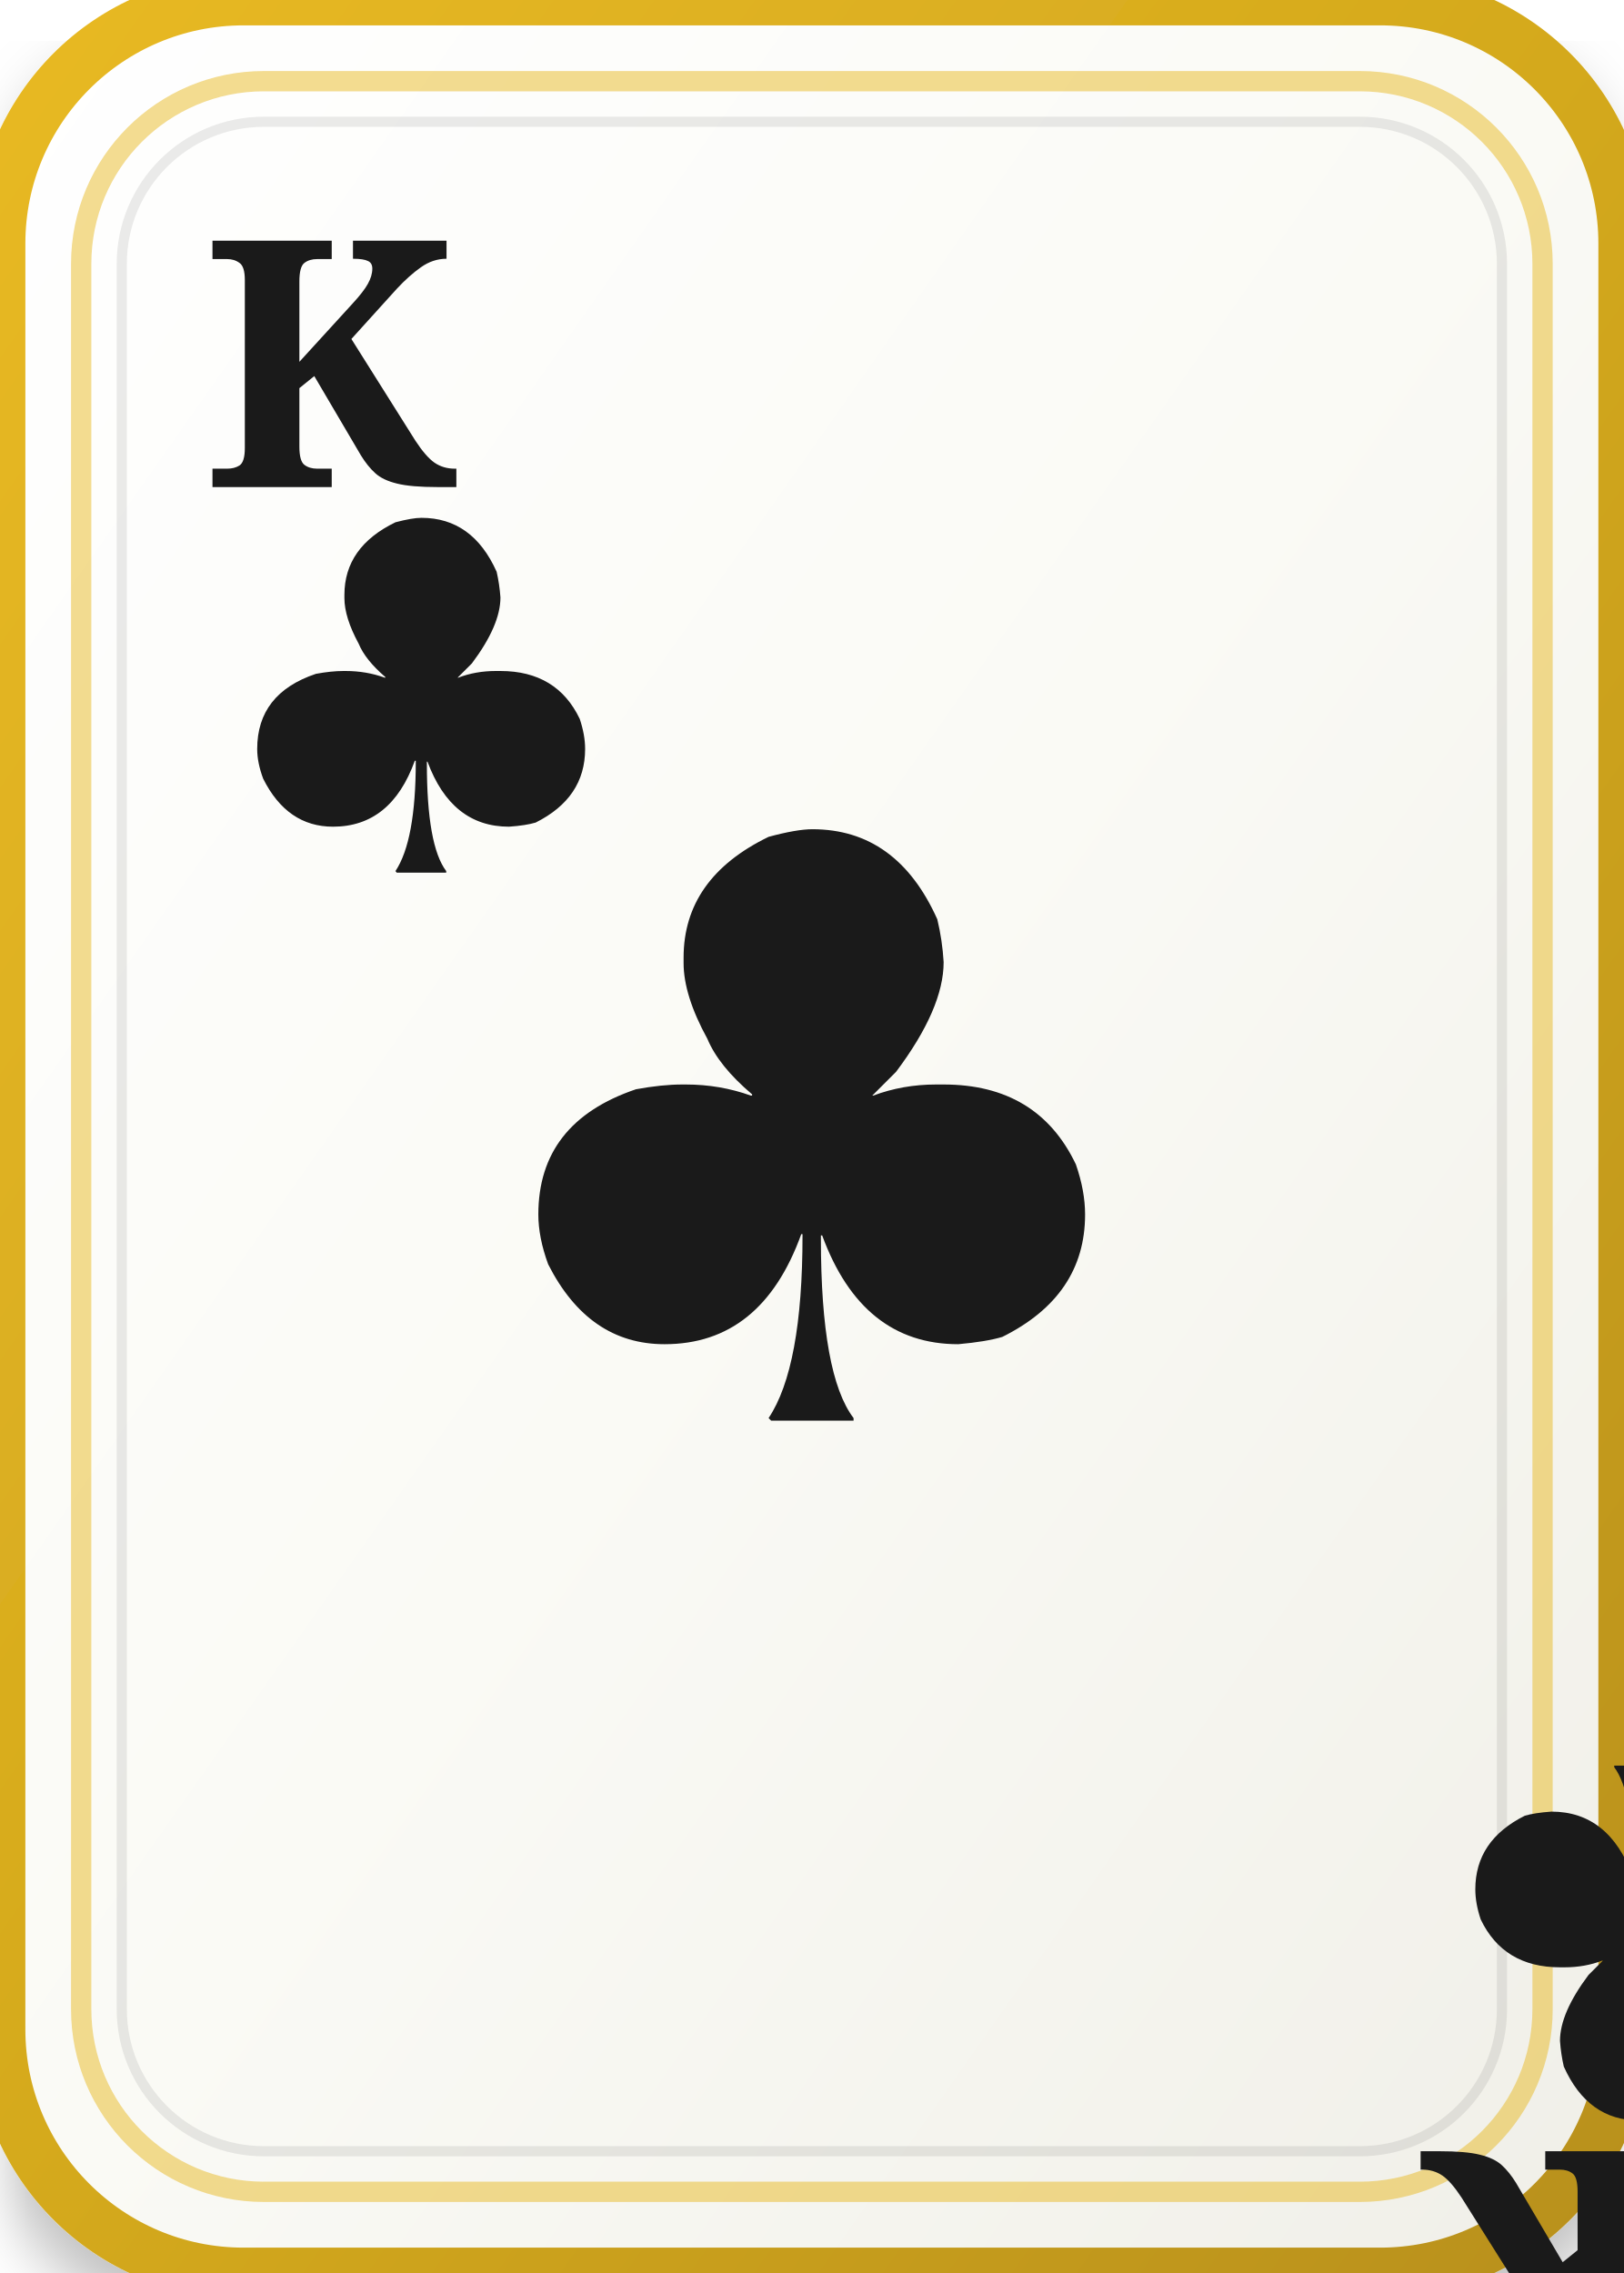
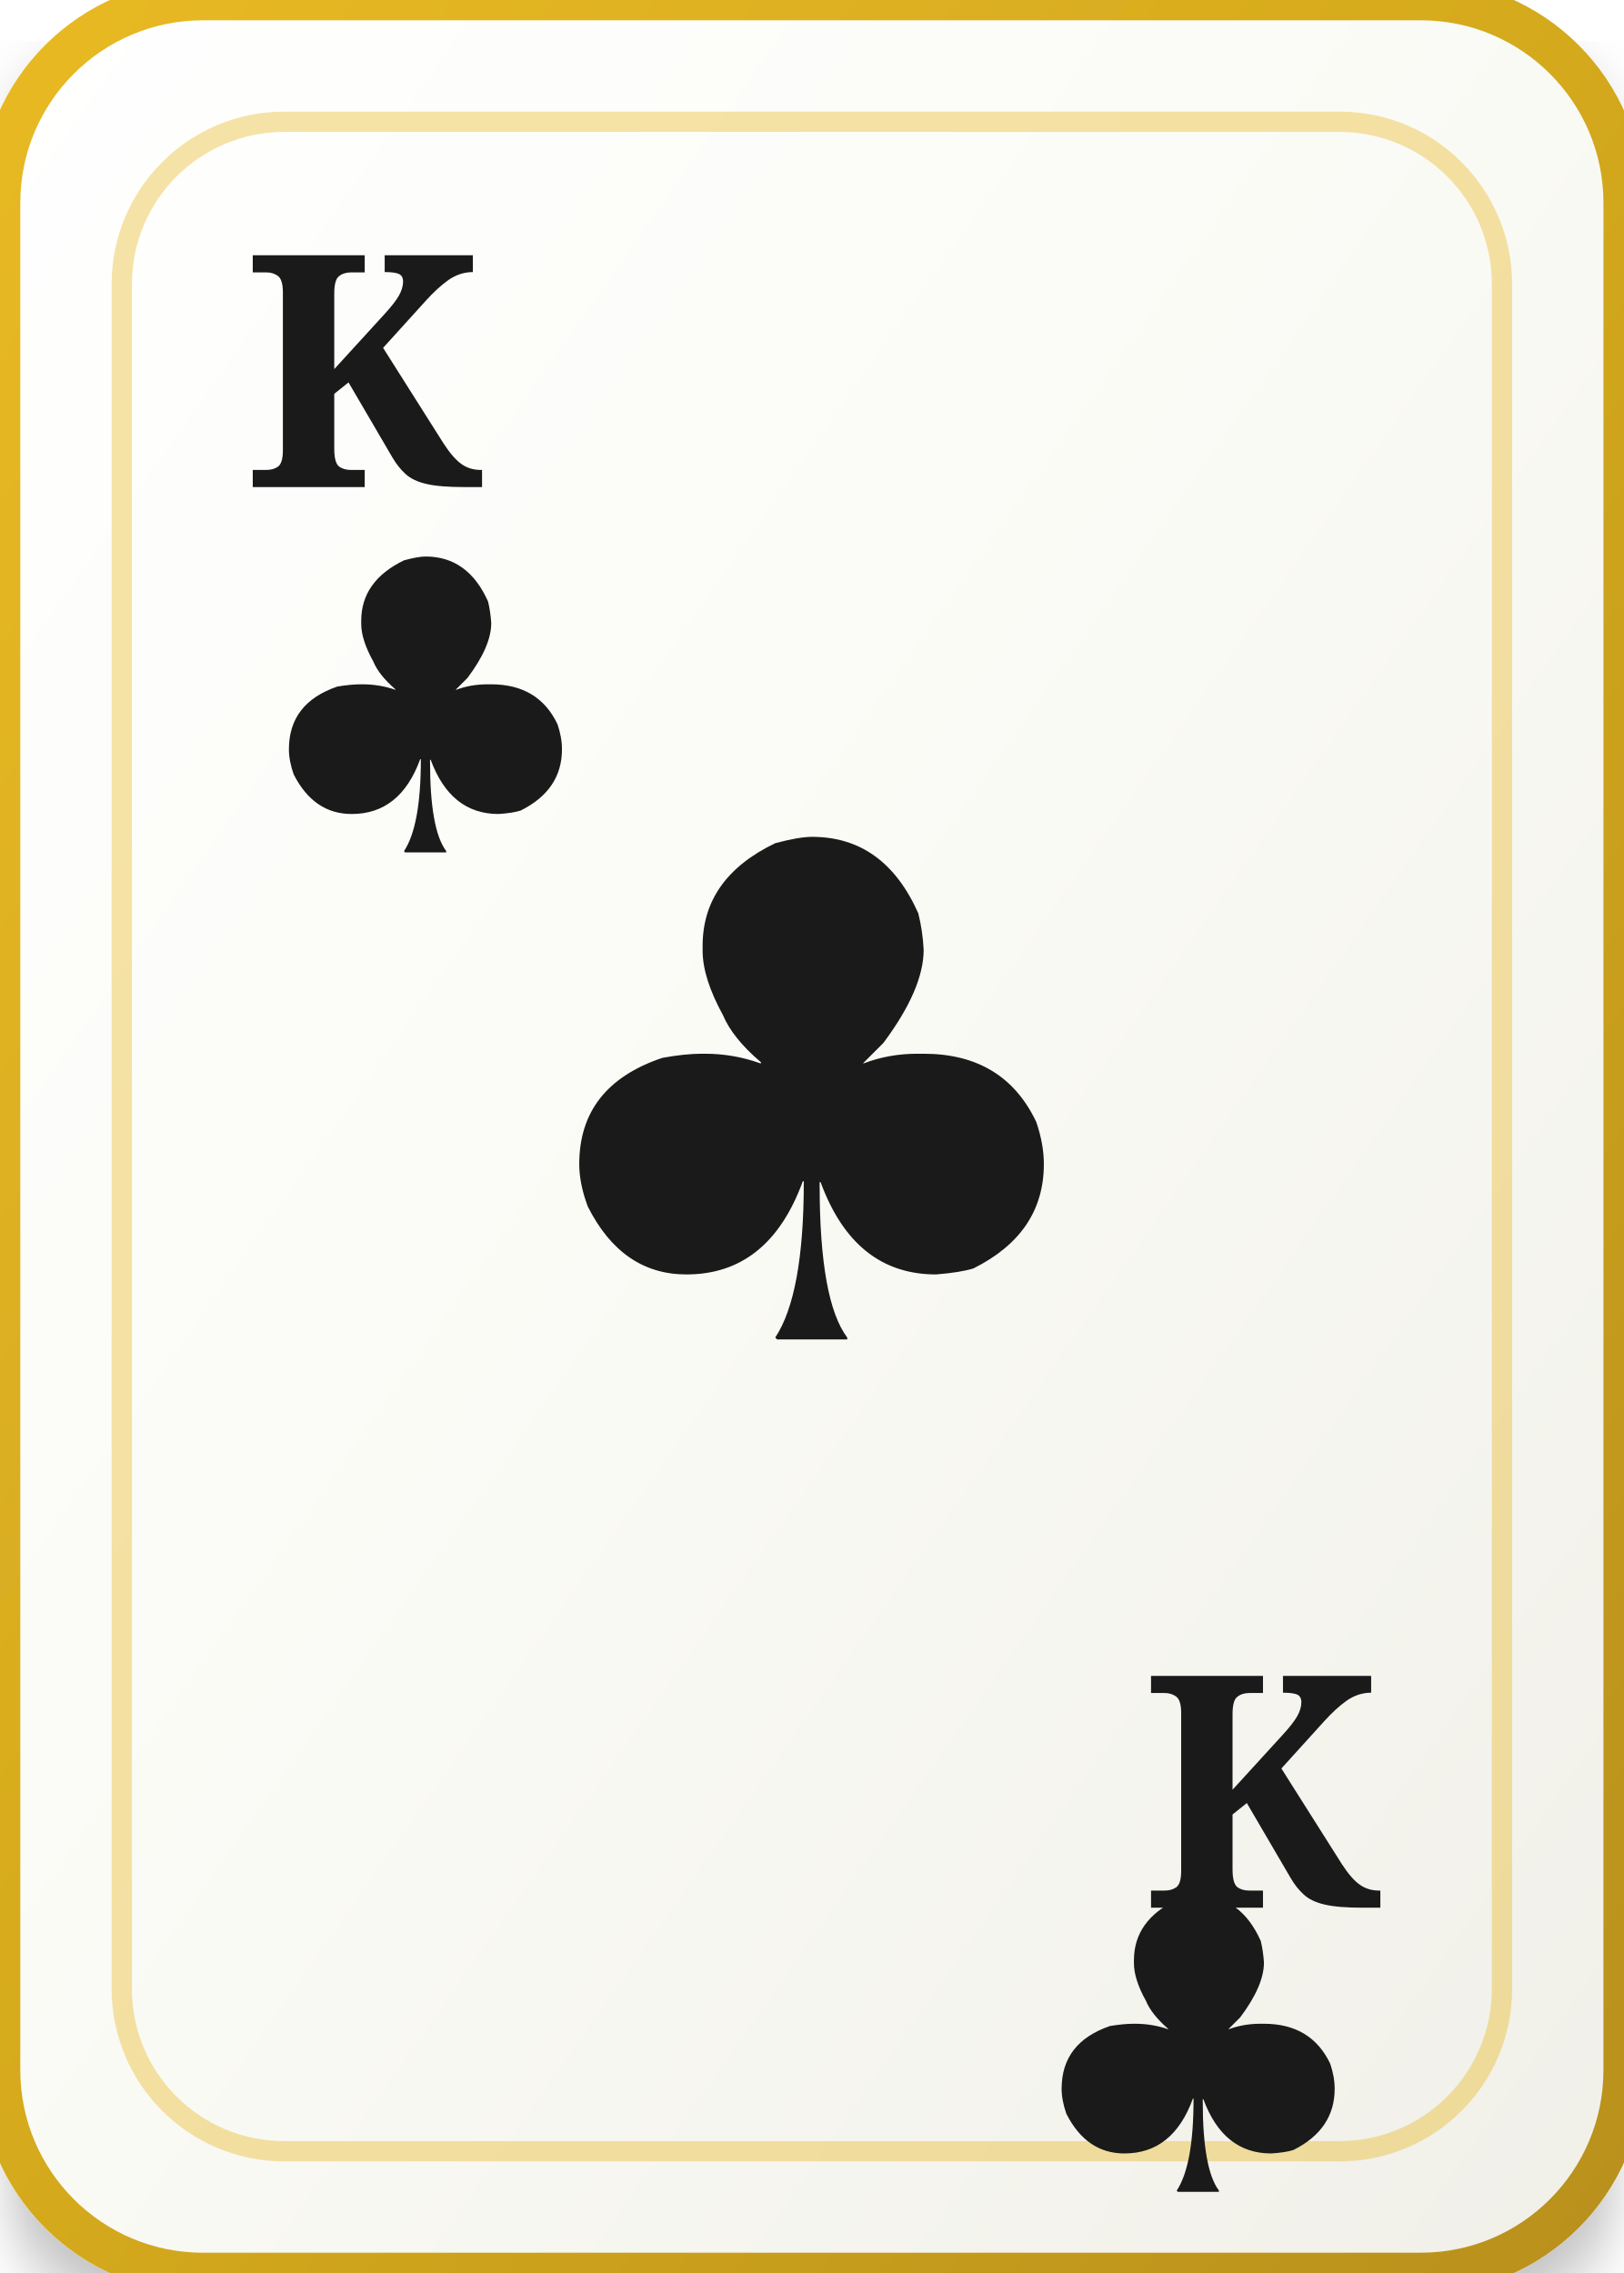
<svg xmlns="http://www.w3.org/2000/svg" viewBox="0 0 80 112" width="80" height="112">
  <defs>
    <linearGradient id="face" x1="0%" y1="0%" x2="100%" y2="100%">
      <stop offset="0%" style="stop-color:#fff" />
      <stop offset="50%" style="stop-color:#fafaf5" />
      <stop offset="100%" style="stop-color:#f0efe8" />
    </linearGradient>
    <linearGradient id="goldEdge" x1="0%" y1="0%" x2="100%" y2="100%">
      <stop offset="0%" style="stop-color:#e8b923" />
      <stop offset="50%" style="stop-color:#d4a91e" />
      <stop offset="100%" style="stop-color:#b8901a" />
    </linearGradient>
    <filter id="shadow" x="-10%" y="-10%" width="120%" height="120%">
      <feDropShadow dx="0" dy="2" stdDeviation="1.5" flood-color="#000" flood-opacity="0.25" />
    </filter>
  </defs>
-   <rect width="80" height="112" rx="12" ry="12" fill="url(#face)" stroke="url(#goldEdge)" stroke-width="2.5" filter="url(#shadow)" />
-   <rect x="4" y="4" width="72" height="104" rx="9" fill="none" stroke="#e8b923" stroke-width="1" opacity="0.5" />
-   <rect x="6" y="6" width="68" height="100" rx="7" fill="none" stroke="rgba(0,0,0,0.08)" stroke-width="0.5" />
-   <text x="10" y="24" font-family="Georgia, serif" font-size="17" font-weight="bold" fill="#1a1a1a">K</text>
-   <text x="10" y="43" font-family="Georgia, serif" font-size="24" fill="#1a1a1a">♣</text>
-   <text x="40" y="70" font-family="Georgia, serif" font-size="40" fill="#1a1a1a" text-anchor="middle" font-weight="bold">♣</text>
-   <text x="70" y="106" font-family="Georgia, serif" font-size="17" font-weight="bold" fill="#1a1a1a" text-anchor="end" transform="rotate(180 70 106)">K</text>
-   <text x="70" y="87" font-family="Georgia, serif" font-size="24" fill="#1a1a1a" text-anchor="end" transform="rotate(180 70 87)">♣</text>
+   <rect width="80" height="112" rx="10" ry="10" fill="url(#face)" stroke="url(#goldEdge)" stroke-width="2" filter="url(#shadow)" />
+   <rect x="6" y="6" width="68" height="100" rx="8" fill="none" stroke="#e8b923" stroke-width="1" opacity="0.4" />
+   <text x="12" y="24" font-family="Georgia, serif" font-size="16" font-weight="bold" fill="#1a1a1a">K</text>
+   <text x="12" y="42" font-family="Georgia, serif" font-size="20" fill="#1a1a1a">♣</text>
+   <text x="40" y="66" font-family="Georgia, serif" font-size="34" fill="#1a1a1a" text-anchor="middle" font-weight="bold">♣</text>
+   <text x="68" y="94" font-family="Georgia, serif" font-size="16" font-weight="bold" fill="#1a1a1a" text-anchor="end">K</text>
+   <text x="68" y="108" font-family="Georgia, serif" font-size="20" fill="#1a1a1a" text-anchor="end">♣</text>
</svg>
